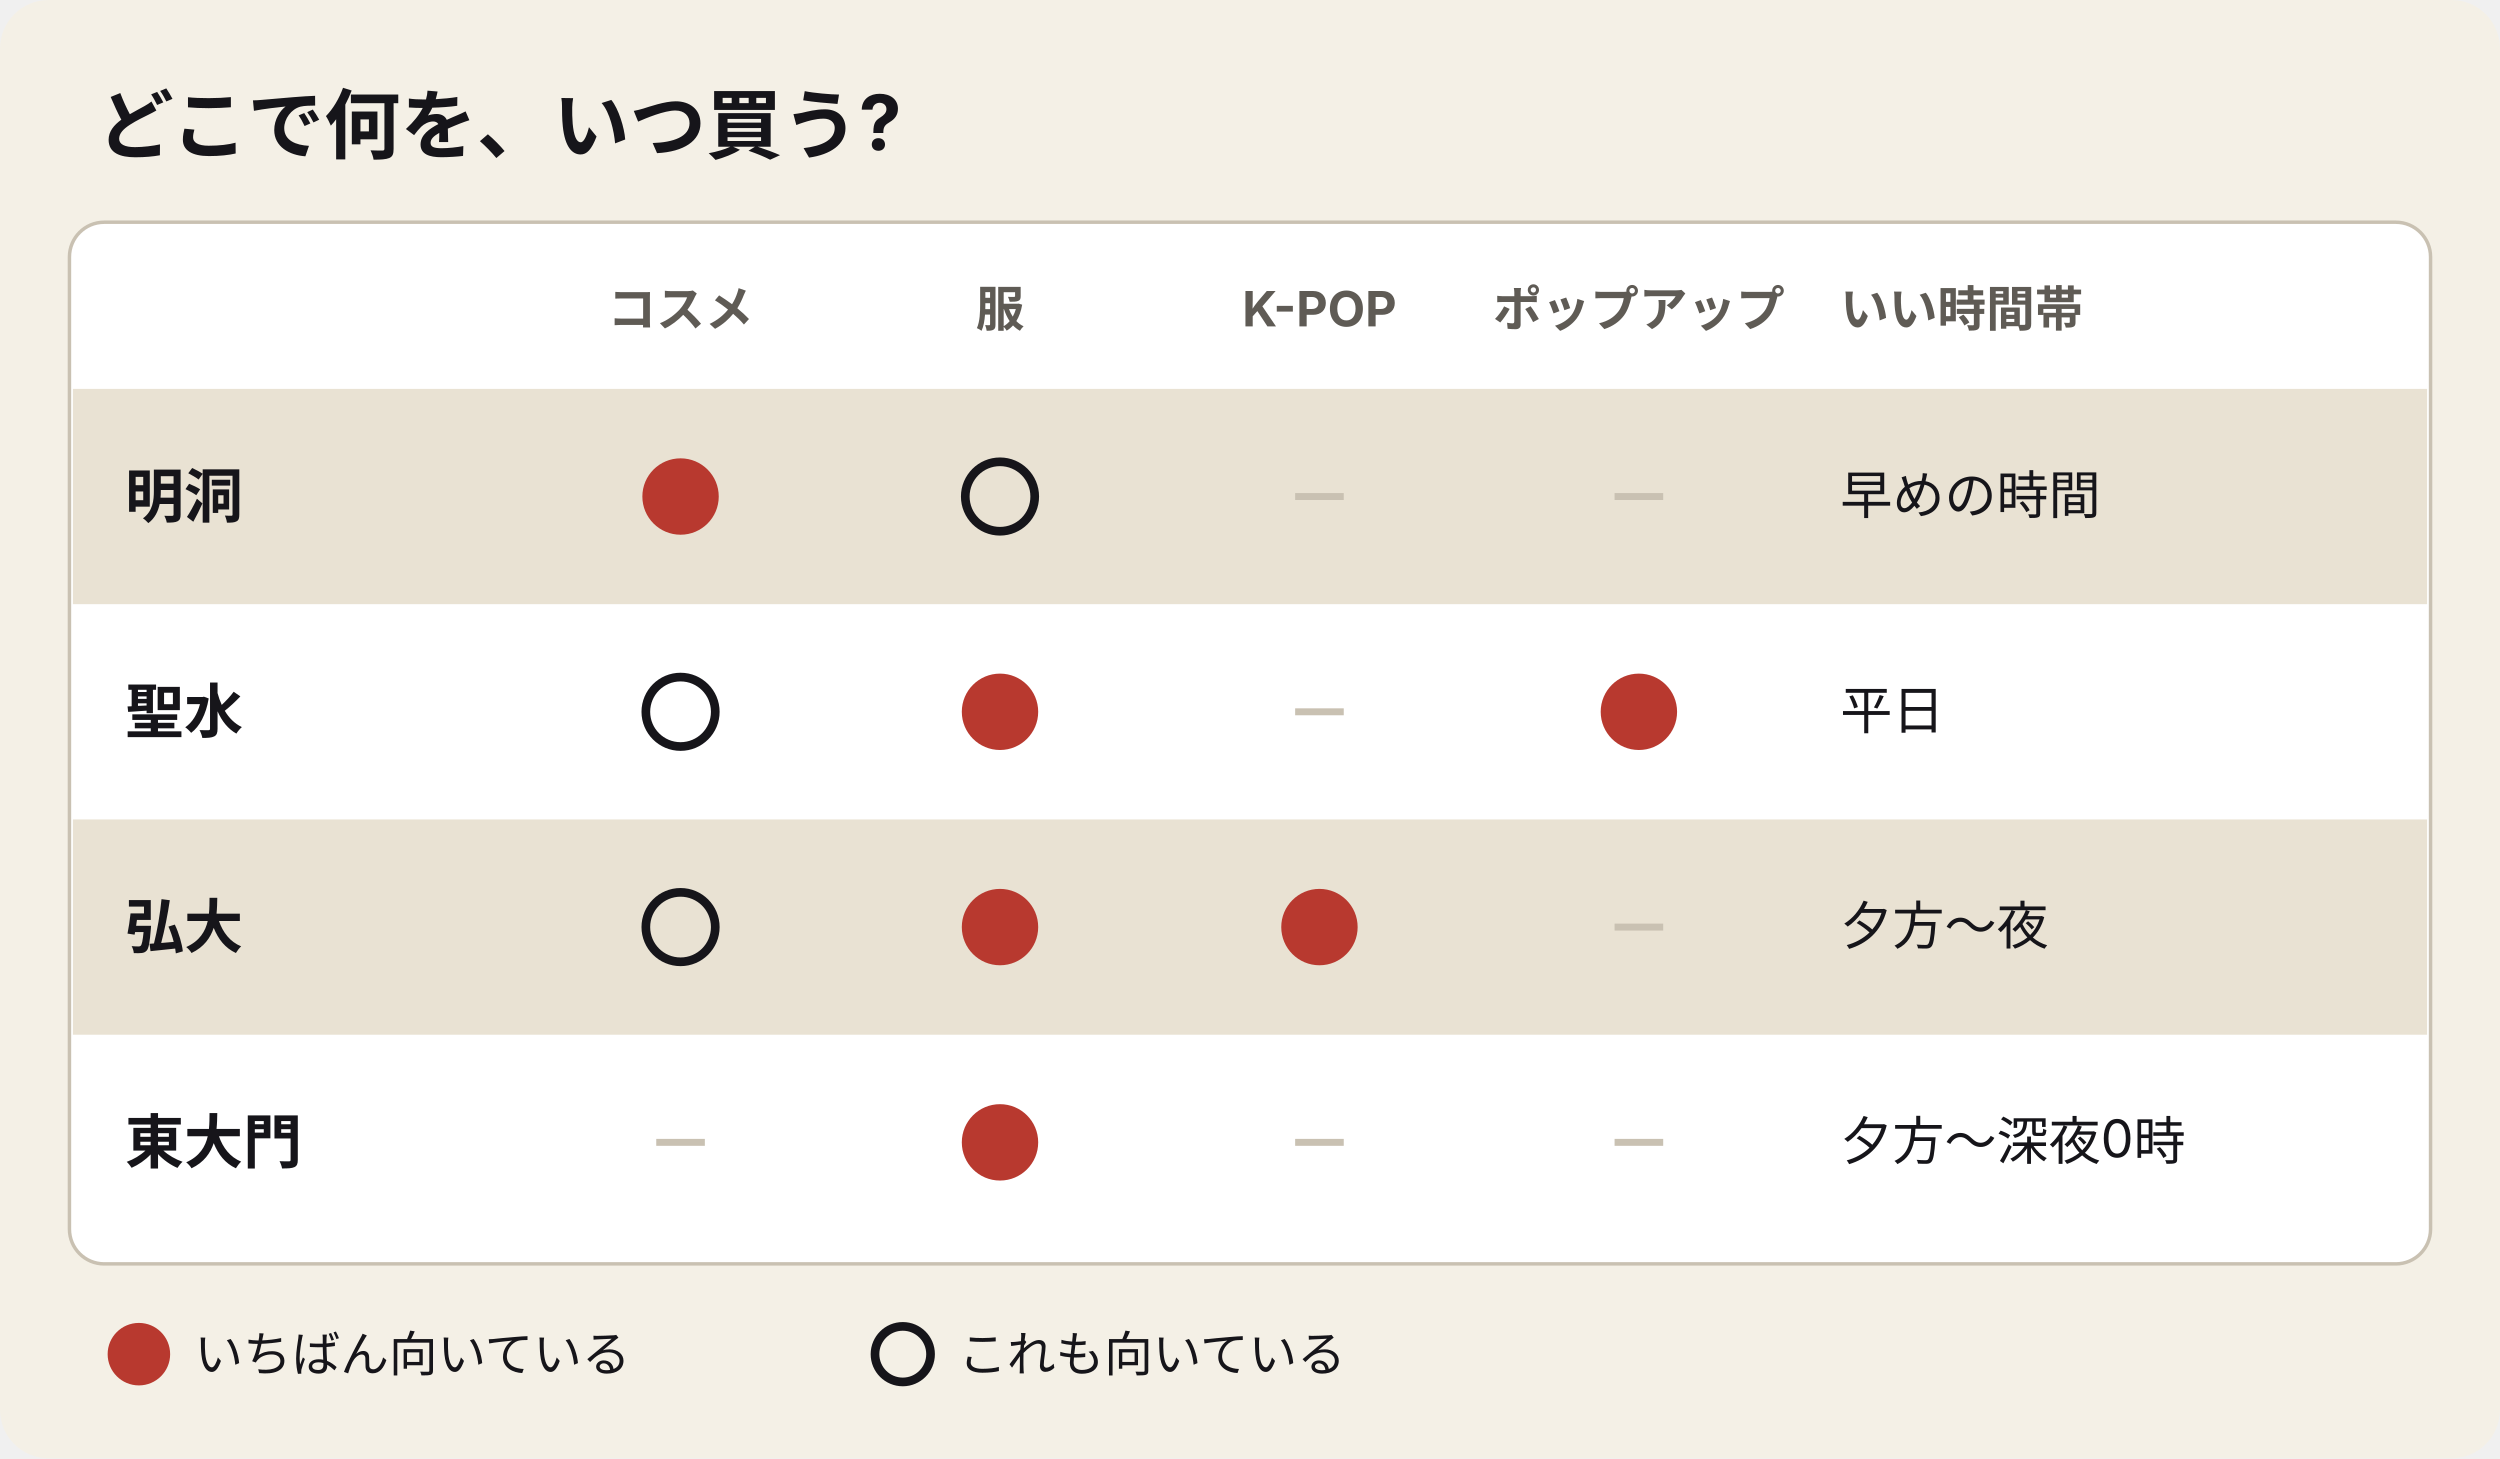
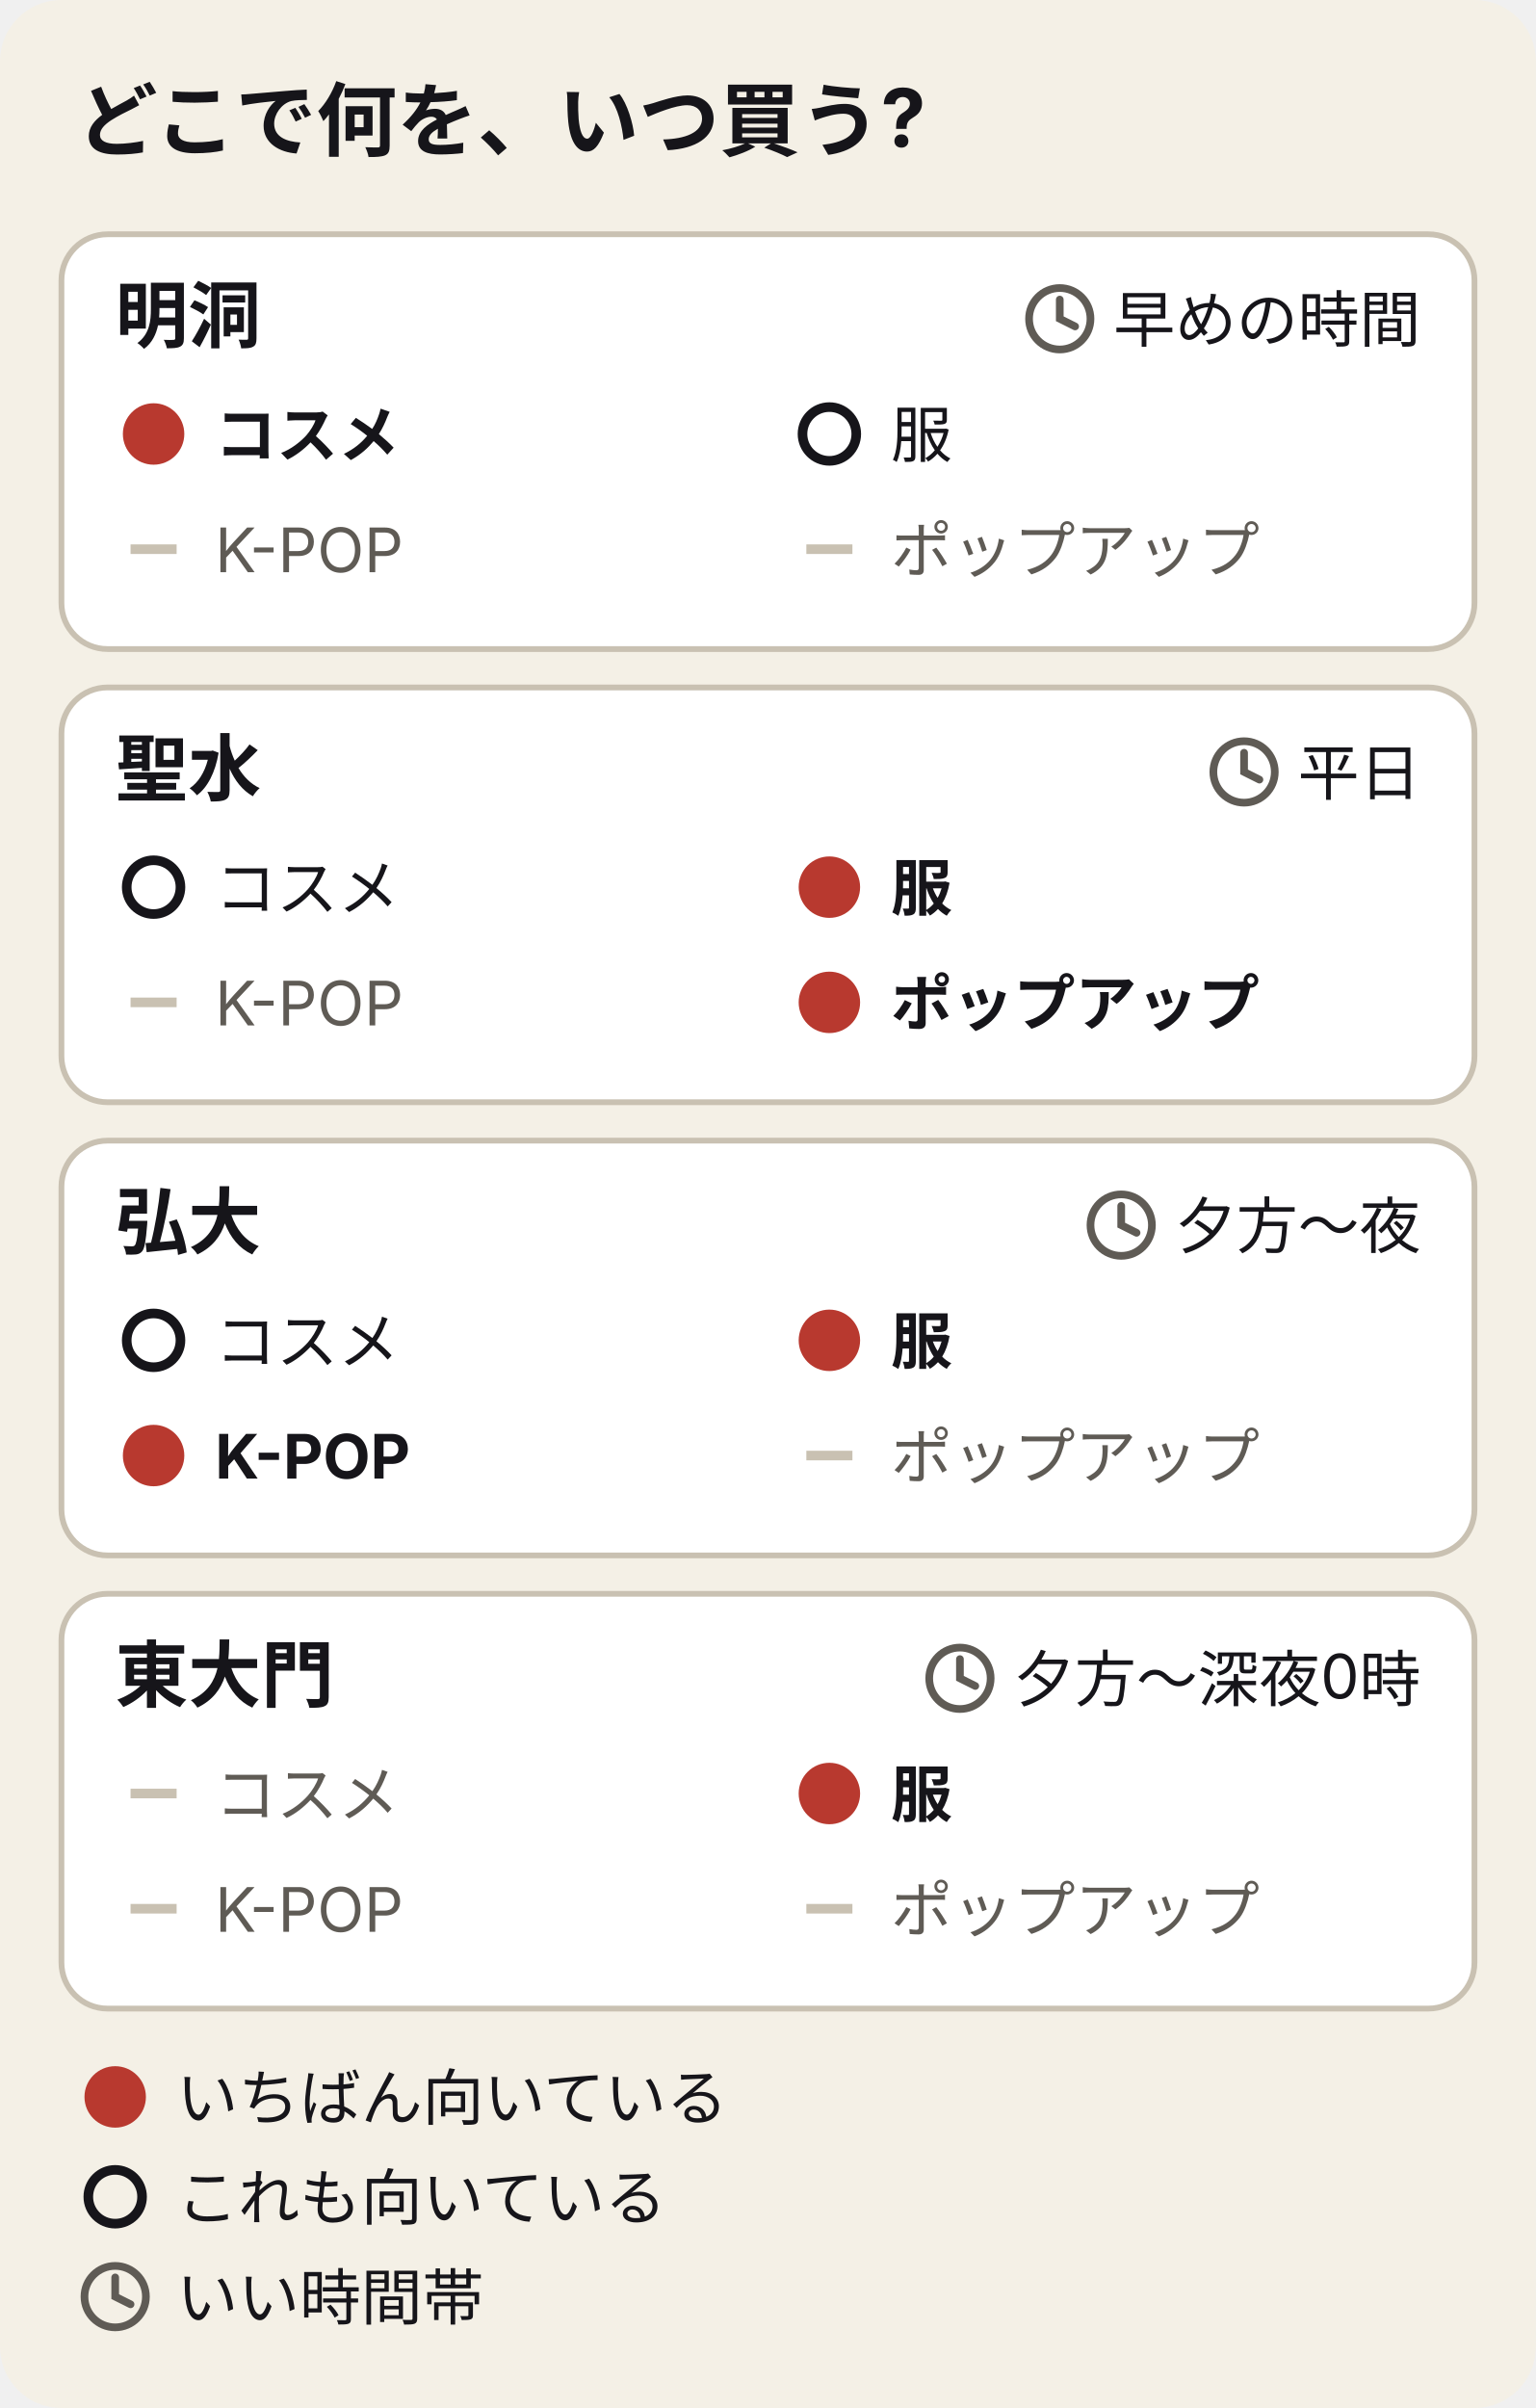
- <svg xmlns="http://www.w3.org/2000/svg" viewBox="0 0 720 420" role="img" aria-label="どこで何を、いつ買う?" font-family="system-ui, -apple-system, &quot;Noto Sans KR&quot;, &quot;Noto Sans JP&quot;, &quot;Noto Sans TC&quot;, sans-serif">
-   <rect x="0" y="0" width="720" height="420" rx="14" fill="#f4f0e6" />
-   <text x="28" y="44" font-size="22" fill="#16151a" text-anchor="start" font-weight="bold">どこで何を、いつ買う?</text>
-   <rect x="20" y="64" width="680" height="300" rx="10" fill="#ffffff" stroke="#c9c1b2" />
-   <text x="196.0" y="94" font-size="14" fill="#5f5b55" text-anchor="middle" font-weight="bold">コスメ</text>
-   <text x="288.0" y="94" font-size="14" fill="#5f5b55" text-anchor="middle" font-weight="bold">服</text>
-   <text x="380.0" y="94" font-size="14" fill="#5f5b55" text-anchor="middle" font-weight="bold">K-POP</text>
-   <text x="472.0" y="94" font-size="14" fill="#5f5b55" text-anchor="middle" font-weight="bold">ポップアップ</text>
-   <text x="530" y="94" font-size="14" fill="#5f5b55" text-anchor="start" font-weight="bold">いい時間帯</text>
-   <rect x="21" y="112" width="678" height="62" fill="#e9e2d3" />
-   <text x="36" y="149" font-size="17" fill="#16151a" text-anchor="start" font-weight="bold">明洞</text>
-   <circle cx="196.0" cy="143" r="11" fill="#b8392f" />
-   <circle cx="288.0" cy="143" r="10" fill="none" stroke="#16151a" stroke-width="2.5" />
-   <line x1="373.0" y1="143" x2="387.0" y2="143" stroke="#c9c1b2" stroke-width="2" />
-   <line x1="465.0" y1="143" x2="479.0" y2="143" stroke="#c9c1b2" stroke-width="2" />
-   <text x="530" y="148" font-size="15" fill="#16151a" text-anchor="start" font-weight="normal">早めの時間</text>
-   <text x="36" y="211" font-size="17" fill="#16151a" text-anchor="start" font-weight="bold">聖水</text>
-   <circle cx="196.0" cy="205" r="10" fill="none" stroke="#16151a" stroke-width="2.5" />
-   <circle cx="288.0" cy="205" r="11" fill="#b8392f" />
-   <line x1="373.0" y1="205" x2="387.0" y2="205" stroke="#c9c1b2" stroke-width="2" />
-   <circle cx="472.0" cy="205" r="11" fill="#b8392f" />
-   <text x="530" y="210" font-size="15" fill="#16151a" text-anchor="start" font-weight="normal">平日</text>
-   <rect x="21" y="236" width="678" height="62" fill="#e9e2d3" />
-   <text x="36" y="273" font-size="17" fill="#16151a" text-anchor="start" font-weight="bold">弘大</text>
-   <circle cx="196.0" cy="267" r="10" fill="none" stroke="#16151a" stroke-width="2.5" />
-   <circle cx="288.0" cy="267" r="11" fill="#b8392f" />
-   <circle cx="380.0" cy="267" r="11" fill="#b8392f" />
-   <line x1="465.0" y1="267" x2="479.0" y2="267" stroke="#c9c1b2" stroke-width="2" />
-   <text x="530" y="272" font-size="15" fill="#16151a" text-anchor="start" font-weight="normal">夕方〜夜</text>
-   <text x="36" y="335" font-size="17" fill="#16151a" text-anchor="start" font-weight="bold">東大門</text>
-   <line x1="189.0" y1="329" x2="203.0" y2="329" stroke="#c9c1b2" stroke-width="2" />
-   <circle cx="288.0" cy="329" r="11" fill="#b8392f" />
-   <line x1="373.0" y1="329" x2="387.0" y2="329" stroke="#c9c1b2" stroke-width="2" />
-   <line x1="465.0" y1="329" x2="479.0" y2="329" stroke="#c9c1b2" stroke-width="2" />
-   <text x="530" y="334" font-size="15" fill="#16151a" text-anchor="start" font-weight="normal">夕方〜深夜0時</text>
-   <circle cx="40" cy="390" r="9" fill="#b8392f" />
-   <text x="56" y="395" font-size="14" fill="#16151a" text-anchor="start" font-weight="normal">いちばん向いている</text>
-   <circle cx="260" cy="390" r="8" fill="none" stroke="#16151a" stroke-width="2.5" />
-   <text x="276" y="395" font-size="14" fill="#16151a" text-anchor="start" font-weight="normal">これも向いている</text>
+ <svg xmlns="http://www.w3.org/2000/svg" viewBox="0 0 400 627" role="img" aria-label="どこで何を、いつ買う?" font-family="system-ui, -apple-system, &quot;Noto Sans KR&quot;, &quot;Noto Sans JP&quot;, &quot;Noto Sans TC&quot;, sans-serif">
+   <rect width="400" height="627" rx="16" fill="#f4f0e6" />
+   <defs>
+     <marker id="ah" viewBox="0 0 10 10" refX="9" refY="5" markerWidth="7" markerHeight="7" orient="auto-start-reverse">
+       <path d="M0,0 L10,5 L0,10 z" fill="#16151a" />
+     </marker>
+   </defs>
+   <text x="20" y="39" font-size="21" fill="#16151a" font-weight="bold" text-anchor="start">どこで何を、いつ買う?</text>
+   <rect x="16" y="61" width="368" height="108" rx="12" fill="#ffffff" stroke="#c9c1b2" stroke-width="1.5" />
+   <text x="30" y="89" font-size="19" fill="#16151a" font-weight="bold" text-anchor="start">明洞</text>
+   <circle cx="276" cy="83" r="8" fill="none" stroke="#5f5b55" stroke-width="2" />
+   <path d="M276,78 L276,83 L280,85" fill="none" stroke="#5f5b55" stroke-width="2" stroke-linecap="round" />
+   <text x="370" y="89" font-size="16" fill="#16151a" text-anchor="end">早めの時間</text>
+   <circle cx="40" cy="113" r="8" fill="#b8392f" />
+   <text x="56" y="119" font-size="16" fill="#16151a" font-weight="bold" text-anchor="start">コスメ</text>
+   <circle cx="216" cy="113" r="7" fill="none" stroke="#16151a" stroke-width="2.5" />
+   <text x="232" y="119" font-size="16" fill="#16151a" text-anchor="start">服</text>
+   <line x1="34" y1="143" x2="46" y2="143" stroke="#c9c1b2" stroke-width="2.5" />
+   <text x="56" y="149" font-size="16" fill="#5f5b55" text-anchor="start">K-POP</text>
+   <line x1="210" y1="143" x2="222" y2="143" stroke="#c9c1b2" stroke-width="2.5" />
+   <text x="232" y="149" font-size="16" fill="#5f5b55" text-anchor="start">ポップアップ</text>
+   <rect x="16" y="179" width="368" height="108" rx="12" fill="#ffffff" stroke="#c9c1b2" stroke-width="1.5" />
+   <text x="30" y="207" font-size="19" fill="#16151a" font-weight="bold" text-anchor="start">聖水</text>
+   <circle cx="324" cy="201" r="8" fill="none" stroke="#5f5b55" stroke-width="2" />
+   <path d="M324,196 L324,201 L328,203" fill="none" stroke="#5f5b55" stroke-width="2" stroke-linecap="round" />
+   <text x="370" y="207" font-size="16" fill="#16151a" text-anchor="end">平日</text>
+   <circle cx="40" cy="231" r="7" fill="none" stroke="#16151a" stroke-width="2.5" />
+   <text x="56" y="237" font-size="16" fill="#16151a" text-anchor="start">コスメ</text>
+   <circle cx="216" cy="231" r="8" fill="#b8392f" />
+   <text x="232" y="237" font-size="16" fill="#16151a" font-weight="bold" text-anchor="start">服</text>
+   <line x1="34" y1="261" x2="46" y2="261" stroke="#c9c1b2" stroke-width="2.5" />
+   <text x="56" y="267" font-size="16" fill="#5f5b55" text-anchor="start">K-POP</text>
+   <circle cx="216" cy="261" r="8" fill="#b8392f" />
+   <text x="232" y="267" font-size="16" fill="#16151a" font-weight="bold" text-anchor="start">ポップアップ</text>
+   <rect x="16" y="297" width="368" height="108" rx="12" fill="#ffffff" stroke="#c9c1b2" stroke-width="1.5" />
+   <text x="30" y="325" font-size="19" fill="#16151a" font-weight="bold" text-anchor="start">弘大</text>
+   <circle cx="292" cy="319" r="8" fill="none" stroke="#5f5b55" stroke-width="2" />
+   <path d="M292,314 L292,319 L296,321" fill="none" stroke="#5f5b55" stroke-width="2" stroke-linecap="round" />
+   <text x="370" y="325" font-size="16" fill="#16151a" text-anchor="end">夕方〜夜</text>
+   <circle cx="40" cy="349" r="7" fill="none" stroke="#16151a" stroke-width="2.5" />
+   <text x="56" y="355" font-size="16" fill="#16151a" text-anchor="start">コスメ</text>
+   <circle cx="216" cy="349" r="8" fill="#b8392f" />
+   <text x="232" y="355" font-size="16" fill="#16151a" font-weight="bold" text-anchor="start">服</text>
+   <circle cx="40" cy="379" r="8" fill="#b8392f" />
+   <text x="56" y="385" font-size="16" fill="#16151a" font-weight="bold" text-anchor="start">K-POP</text>
+   <line x1="210" y1="379" x2="222" y2="379" stroke="#c9c1b2" stroke-width="2.5" />
+   <text x="232" y="385" font-size="16" fill="#5f5b55" text-anchor="start">ポップアップ</text>
+   <rect x="16" y="415" width="368" height="108" rx="12" fill="#ffffff" stroke="#c9c1b2" stroke-width="1.5" />
+   <text x="30" y="443" font-size="19" fill="#16151a" font-weight="bold" text-anchor="start">東大門</text>
+   <circle cx="250" cy="437" r="8" fill="none" stroke="#5f5b55" stroke-width="2" />
+   <path d="M250,432 L250,437 L254,439" fill="none" stroke="#5f5b55" stroke-width="2" stroke-linecap="round" />
+   <text x="370" y="443" font-size="16" fill="#16151a" text-anchor="end">夕方〜深夜0時</text>
+   <line x1="34" y1="467" x2="46" y2="467" stroke="#c9c1b2" stroke-width="2.5" />
+   <text x="56" y="473" font-size="16" fill="#5f5b55" text-anchor="start">コスメ</text>
+   <circle cx="216" cy="467" r="8" fill="#b8392f" />
+   <text x="232" y="473" font-size="16" fill="#16151a" font-weight="bold" text-anchor="start">服</text>
+   <line x1="34" y1="497" x2="46" y2="497" stroke="#c9c1b2" stroke-width="2.5" />
+   <text x="56" y="503" font-size="16" fill="#5f5b55" text-anchor="start">K-POP</text>
+   <line x1="210" y1="497" x2="222" y2="497" stroke="#c9c1b2" stroke-width="2.5" />
+   <text x="232" y="503" font-size="16" fill="#5f5b55" text-anchor="start">ポップアップ</text>
+   <circle cx="30" cy="546" r="8" fill="#b8392f" />
+   <text x="46" y="552" font-size="16" fill="#16151a" text-anchor="start">いちばん向いている</text>
+   <circle cx="30" cy="572" r="7" fill="none" stroke="#16151a" stroke-width="2.5" />
+   <text x="46" y="578" font-size="16" fill="#16151a" text-anchor="start">これも向いている</text>
+   <circle cx="30" cy="598" r="8" fill="none" stroke="#5f5b55" stroke-width="2" />
+   <path d="M30,593 L30,598 L34,600" fill="none" stroke="#5f5b55" stroke-width="2" stroke-linecap="round" />
+   <text x="46" y="604" font-size="16" fill="#16151a" text-anchor="start">いい時間帯</text>
</svg>
